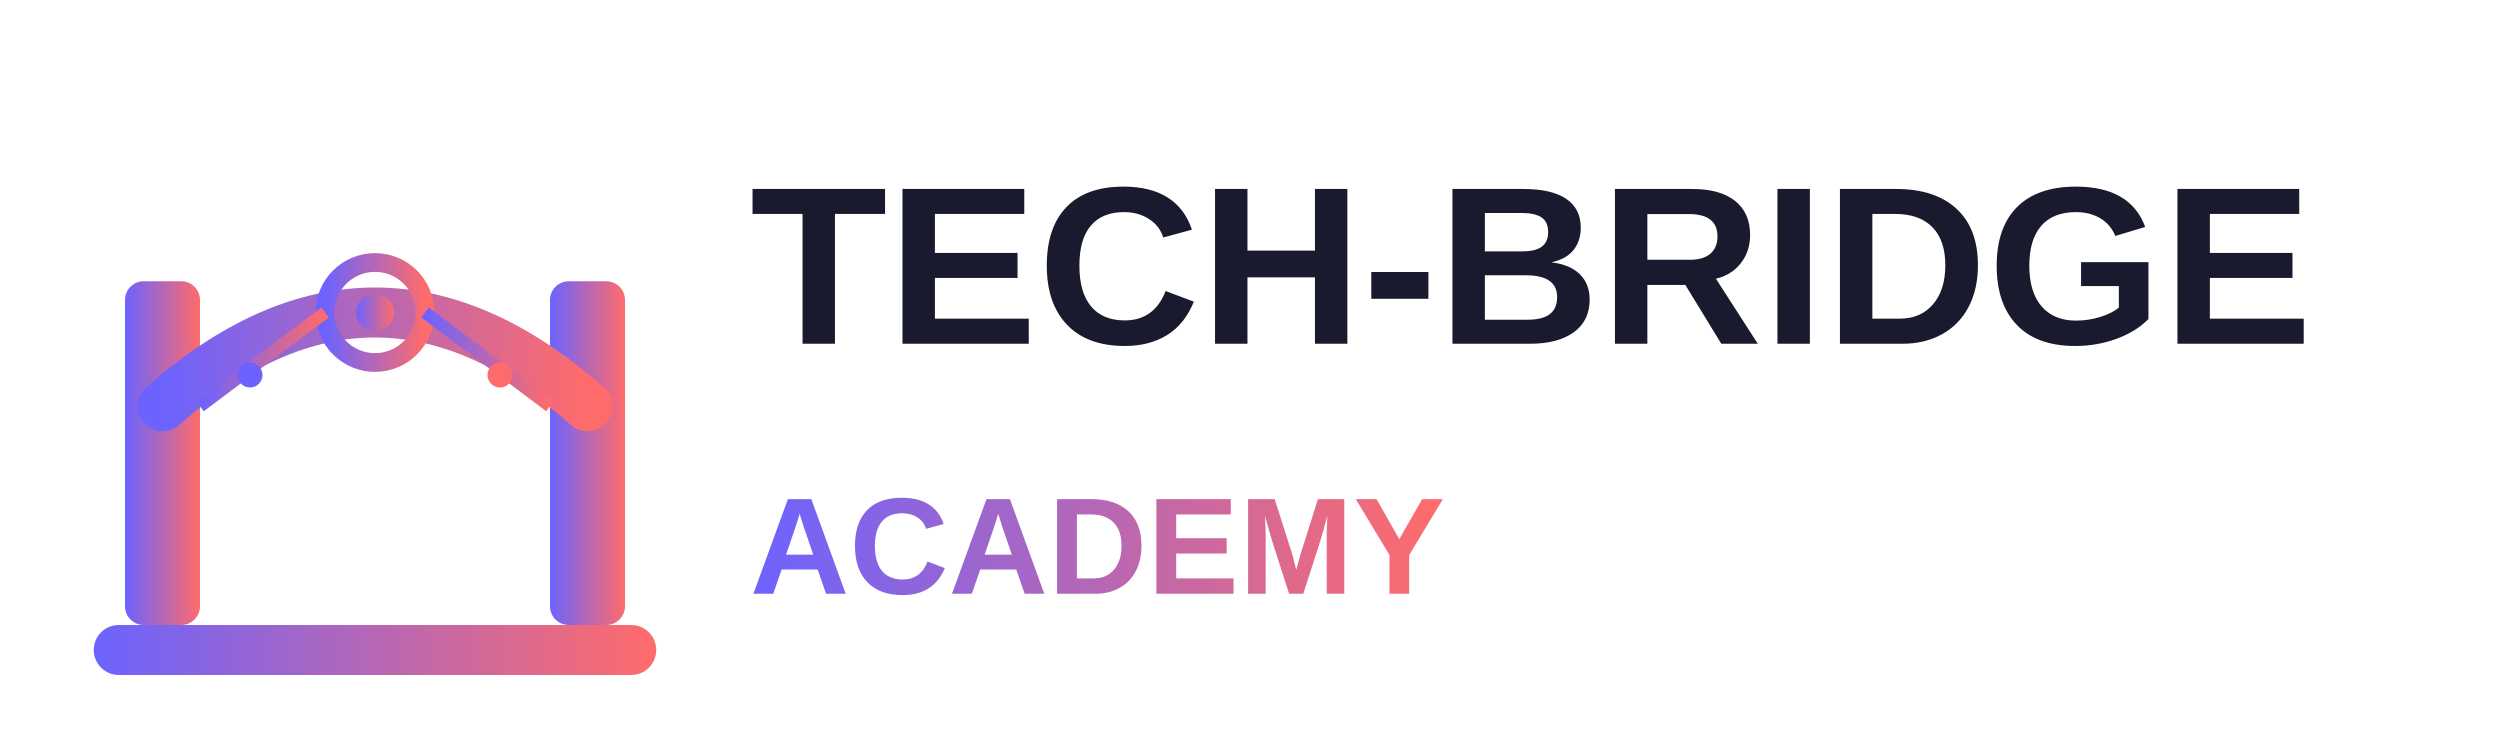
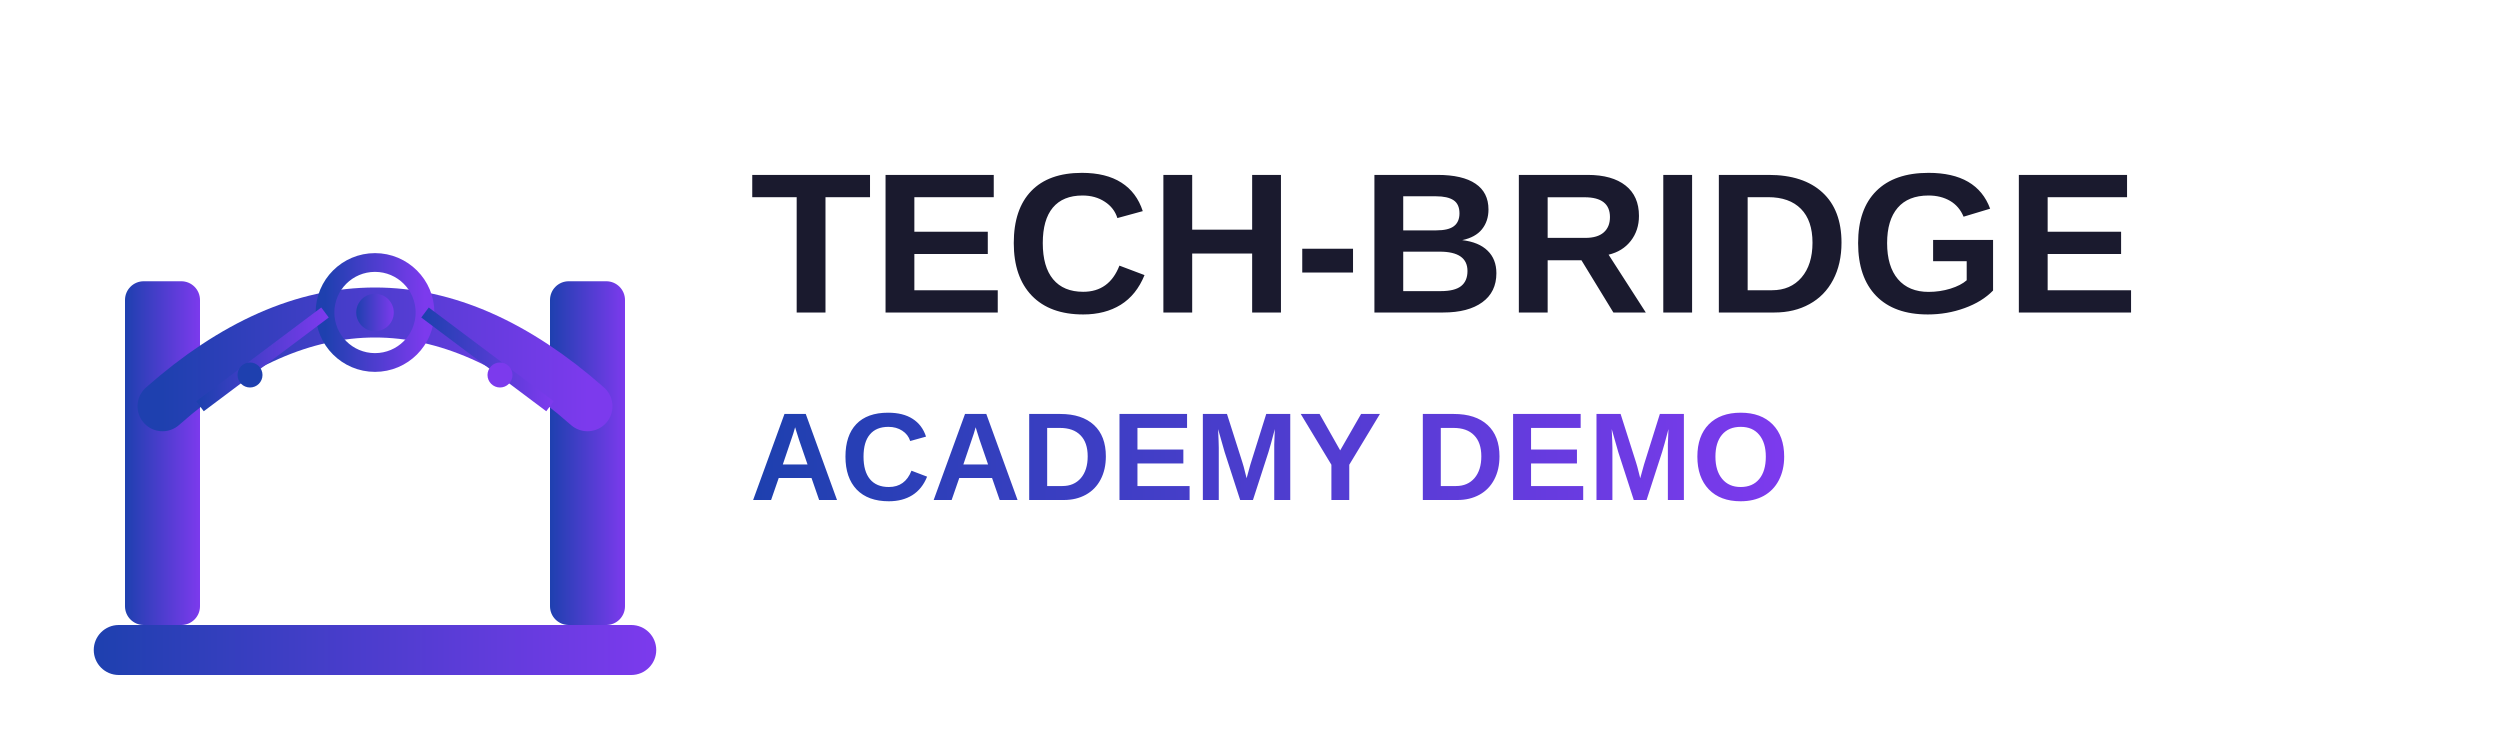
<svg xmlns="http://www.w3.org/2000/svg" viewBox="0 0 400 120">
  <defs>
-     <linearGradient id="logoGradient" x1="0%" y1="0%" x2="100%" y2="0%">
-       <stop offset="0%" style="stop-color:#6c63ff" />
-       <stop offset="100%" style="stop-color:#ff6b6b" />
+     <linearGradient id="demoGradient" x1="0%" y1="0%" x2="100%" y2="0%">
+       <stop offset="0%" style="stop-color:#1e40af" />
+       <stop offset="100%" style="stop-color:#7c3aed" />
    </linearGradient>
  </defs>
  <g transform="translate(10, 15)">
-     <rect x="5" y="85" width="90" height="8" rx="4" fill="url(#logoGradient)" />
-     <rect x="10" y="30" width="12" height="55" rx="3" fill="url(#logoGradient)" />
-     <rect x="78" y="30" width="12" height="55" rx="3" fill="url(#logoGradient)" />
-     <path d="M 16 50 Q 50 20 84 50" stroke="url(#logoGradient)" stroke-width="8" fill="none" stroke-linecap="round" />
-     <circle cx="50" cy="35" r="8" fill="none" stroke="url(#logoGradient)" stroke-width="3" />
-     <circle cx="50" cy="35" r="3" fill="url(#logoGradient)" />
-     <line x1="22" y1="50" x2="42" y2="35" stroke="url(#logoGradient)" stroke-width="2" />
-     <line x1="78" y1="50" x2="58" y2="35" stroke="url(#logoGradient)" stroke-width="2" />
-     <circle cx="30" cy="45" r="2" fill="#6c63ff" />
-     <circle cx="70" cy="45" r="2" fill="#ff6b6b" />
+     <rect x="5" y="85" width="90" height="8" rx="4" fill="url(#demoGradient)" />
+     <rect x="10" y="30" width="12" height="55" rx="3" fill="url(#demoGradient)" />
+     <rect x="78" y="30" width="12" height="55" rx="3" fill="url(#demoGradient)" />
+     <path d="M 16 50 Q 50 20 84 50" stroke="url(#demoGradient)" stroke-width="8" fill="none" stroke-linecap="round" />
+     <circle cx="50" cy="35" r="8" fill="none" stroke="url(#demoGradient)" stroke-width="3" />
+     <circle cx="50" cy="35" r="3" fill="url(#demoGradient)" />
+     <line x1="22" y1="50" x2="42" y2="35" stroke="url(#demoGradient)" stroke-width="2" />
+     <line x1="78" y1="50" x2="58" y2="35" stroke="url(#demoGradient)" stroke-width="2" />
+     <circle cx="30" cy="45" r="2" fill="#1e40af" />
+     <circle cx="70" cy="45" r="2" fill="#7c3aed" />
  </g>
-   <text x="120" y="55" font-family="Arial, sans-serif" font-size="36" font-weight="bold" fill="#1a1a2e">
+   <text x="120" y="50" font-family="Arial, sans-serif" font-size="32" font-weight="bold" fill="#1a1a2e">
    TECH-BRIDGE
  </text>
-   <text x="120" y="95" font-family="Arial, sans-serif" font-size="22" font-weight="600" fill="url(#logoGradient)">
-     ACADEMY
+   <text x="120" y="80" font-family="Arial, sans-serif" font-size="20" font-weight="600" fill="url(#demoGradient)">
+     ACADEMY DEMO
  </text>
</svg>
